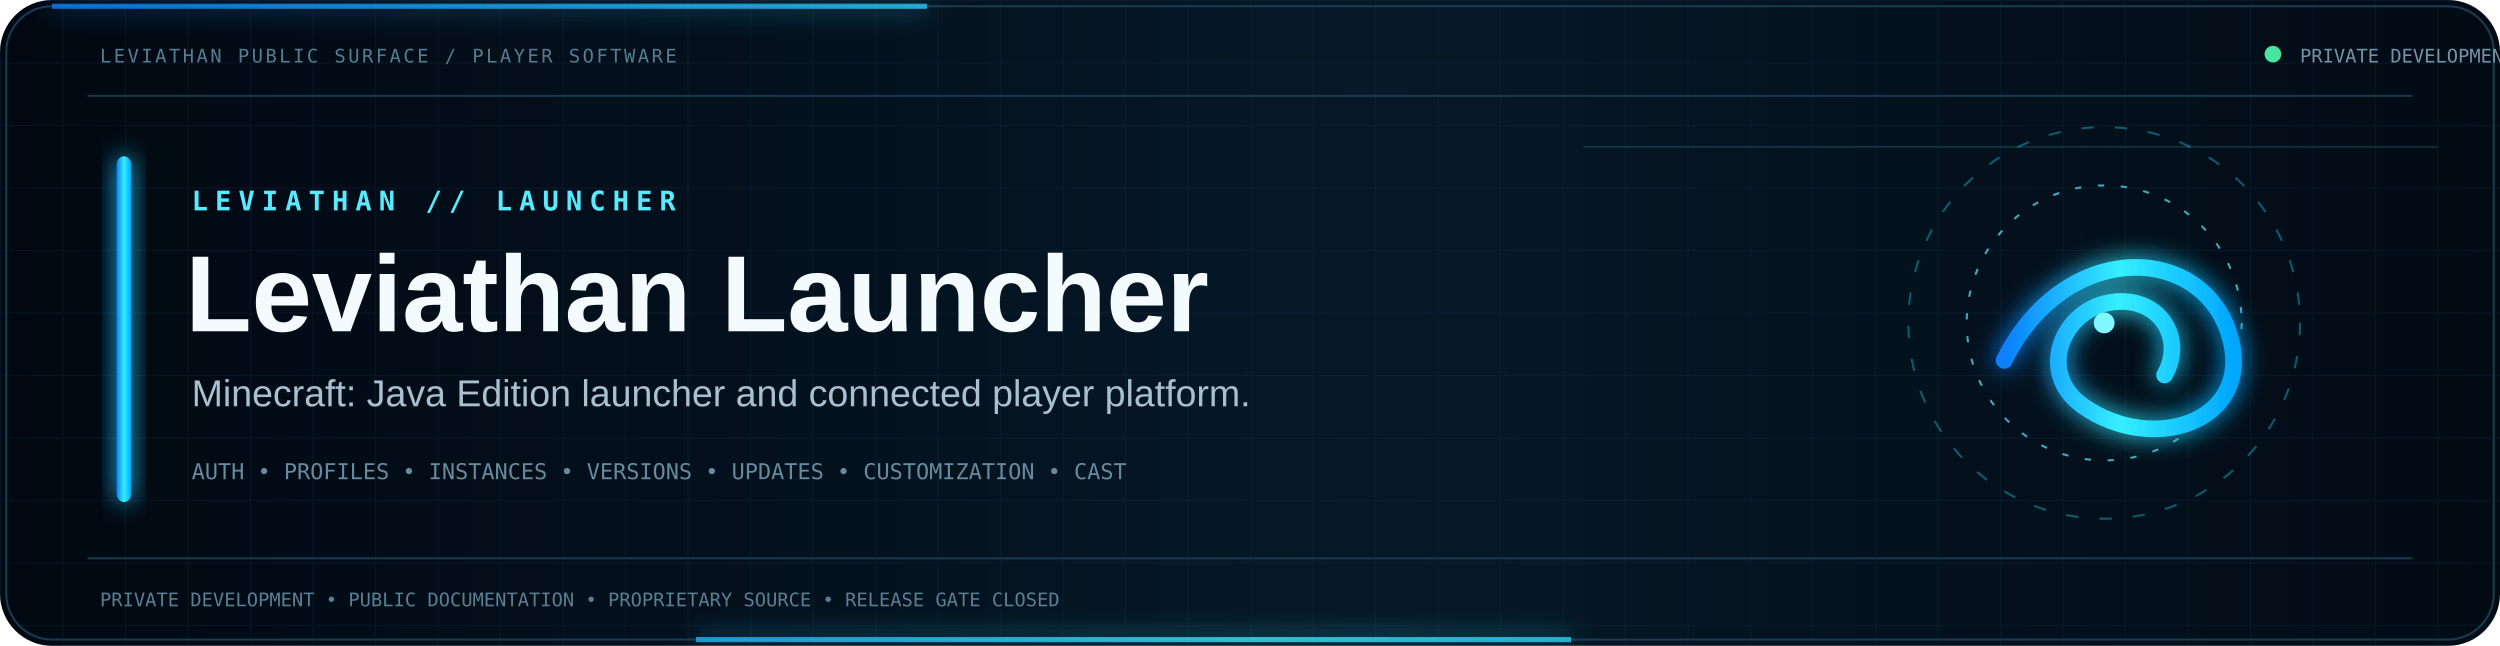
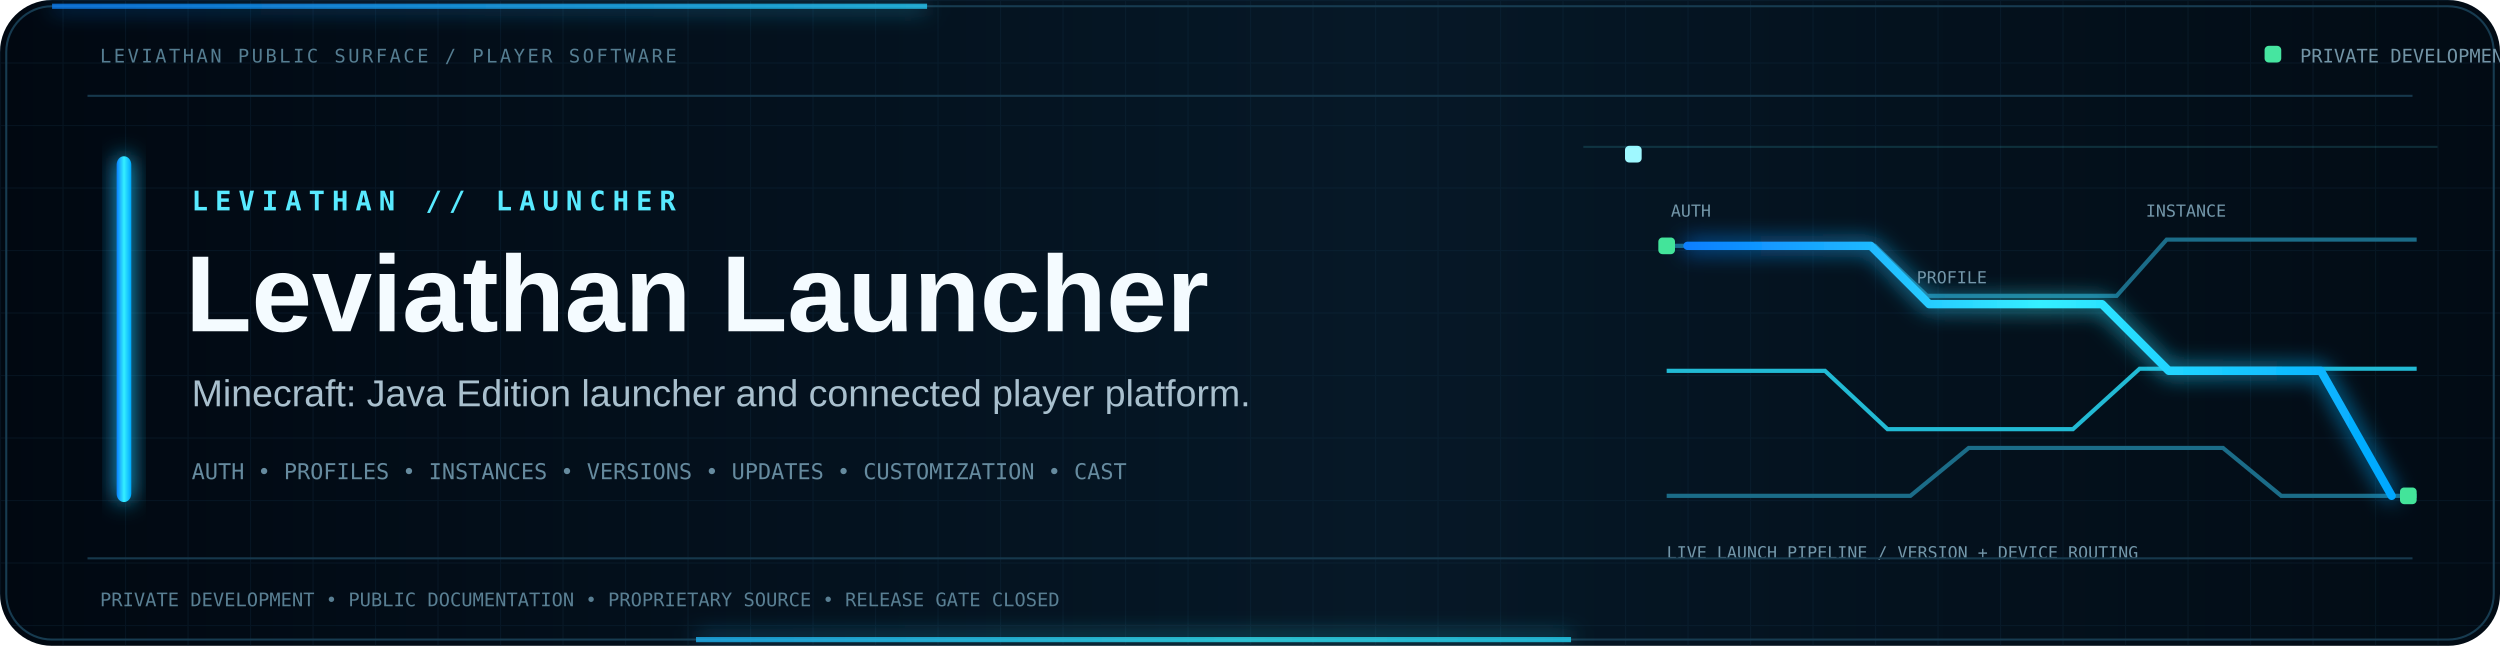
<svg xmlns="http://www.w3.org/2000/svg" width="1200" height="310" viewBox="0 0 1200 310">
  <defs>
    <linearGradient id="b" x1="0" x2="1">
      <stop stop-color="#010811" />
      <stop offset=".55" stop-color="#061827" />
      <stop offset="1" stop-color="#020b14" />
    </linearGradient>
    <linearGradient id="c" x1="0" x2="1">
      <stop stop-color="#087fff" />
      <stop offset=".5" stop-color="#35efff" />
      <stop offset="1" stop-color="#00a7ff" />
    </linearGradient>
    <filter id="g" x="-100%" y="-100%" width="300%" height="300%">
-       <feGaussianBlur stdDeviation="6" result="x" />
+       <feGaussianBlur stdDeviation="5" result="x" />
      <feMerge>
        <feMergeNode in="x" />
        <feMergeNode in="SourceGraphic" />
      </feMerge>
    </filter>
    <pattern id="p" width="30" height="30" patternUnits="userSpaceOnUse">
      <path d="M30 0H0V30" fill="none" stroke="#12344b" opacity=".25" />
    </pattern>
  </defs>
  <rect width="1200" height="310" rx="25" fill="url(#b)" />
  <rect width="1200" height="310" rx="25" fill="url(#p)" />
  <rect x="3" y="3" width="1194" height="304" rx="22" fill="none" stroke="#173b50" />
  <rect x="3" y="3" width="1194" height="304" rx="22" fill="none" stroke="url(#c)" stroke-width="2.5" stroke-dasharray="420 1480" filter="url(#g)" opacity=".75">
    <animate attributeName="stroke-dashoffset" values="0;-1900" dur="9s" repeatCount="indefinite" />
  </rect>
  <text x="48" y="30" fill="#557d91" font-family="ui-monospace,Consolas,monospace" font-size="9" letter-spacing="1.2">LEVIATHAN PUBLIC SURFACE / PLAYER SOFTWARE</text>
-   <circle cx="1091" cy="26" r="4" fill="#46e5a0">
+   <rect x="1087" y="22" width="8" height="8" rx="2" fill="#46e5a0">
    <animate attributeName="opacity" values=".3;1;.3" dur="1.5s" repeatCount="indefinite" />
-   </circle>
+   </rect>
  <text x="1104" y="30" fill="#7294a6" font-family="ui-monospace,Consolas,monospace" font-size="9">PRIVATE DEVELOPMENT</text>
  <line x1="42" y1="46" x2="1158" y2="46" stroke="#16384c" />
  <rect x="56" y="75" width="7" height="166" rx="4" fill="url(#c)" filter="url(#g)" />
  <text x="92" y="101" fill="#58eaff" font-family="ui-monospace,Consolas,monospace" font-size="13" font-weight="700" letter-spacing="3.4">LEVIATHAN // LAUNCHER</text>
  <text x="89" y="159" fill="#f4fbff" font-family="Segoe UI,Arial,sans-serif" font-size="52" font-weight="800">Leviathan Launcher</text>
  <text x="92" y="195" fill="#a9c0ce" font-family="Segoe UI,Arial,sans-serif" font-size="18">Minecraft: Java Edition launcher and connected player platform.</text>
  <text x="92" y="230" fill="#668b9f" font-family="ui-monospace,Consolas,monospace" font-size="10.5">AUTH • PROFILES • INSTANCES • VERSIONS • UPDATES • CUSTOMIZATION • CAST</text>
-   <g transform="translate(1010 155)">
-     <circle r="94" fill="none" stroke="#13b8da" stroke-dasharray="6 10" opacity=".45">
-       <animateTransform attributeName="transform" type="rotate" from="0" to="360" dur="20s" repeatCount="indefinite" />
-     </circle>
-     <circle r="66" fill="none" stroke="#54edff" stroke-dasharray="3 8" opacity=".7">
-       <animateTransform attributeName="transform" type="rotate" from="360" to="0" dur="12s" repeatCount="indefinite" />
-     </circle>
-     <path id="q" d="M-48 18C-18-42 50-38 61 9C70 48 23 63-10 40C-33 24-20-7 4-10C27-13 39 8 29 25" fill="none" stroke="url(#c)" stroke-width="8" stroke-linecap="round" filter="url(#g)" />
-     <circle r="5" fill="#81f7ff">
-       <animateMotion dur="4s" repeatCount="indefinite">
-         <mpath href="#q" />
+   <g transform="translate(780 70)" font-family="ui-monospace,Consolas,monospace" font-size="8">
+     <path d="M20 48 H120 L145 72 H236 L260 45 H380" fill="none" stroke="#1b6c88" stroke-width="2" />
+     <path d="M20 108 H96 L126 136 H215 L247 107 H380" fill="none" stroke="#22bad4" stroke-width="2" />
+     <path d="M20 168 H137 L165 145 H287 L315 168 H380" fill="none" stroke="#1b6c88" stroke-width="2" />
+     <path id="route" d="M30 48 H118 L146 76 H229 L261 108 H334 L368 168" fill="none" stroke="url(#c)" stroke-width="4" stroke-linecap="round" stroke-linejoin="round" filter="url(#g)" />
+     <rect width="8" height="8" rx="2" fill="#9ff8ff">
+       <animateMotion dur="4.5s" repeatCount="indefinite">
+         <mpath href="#route" />
      </animateMotion>
-     </circle>
+     </rect>
+     <g fill="#43e49a">
+       <rect x="16" y="44" width="8" height="8" rx="2" />
+       <rect x="372" y="164" width="8" height="8" rx="2" />
+     </g>
+     <text x="22" y="34" fill="#7397aa">AUTH</text>
+     <text x="140" y="66" fill="#7397aa">PROFILE</text>
+     <text x="250" y="34" fill="#7397aa">INSTANCE</text>
+     <text x="20" y="198" fill="#7397aa">LIVE LAUNCH PIPELINE / VERSION + DEVICE ROUTING</text>
  </g>
  <rect x="760" y="70" width="410" height="1" fill="#4eeeff" opacity=".14">
    <animate attributeName="y" values="70;254;70" dur="6.5s" repeatCount="indefinite" />
  </rect>
  <line x1="42" y1="268" x2="1158" y2="268" stroke="#16384c" />
  <text x="48" y="291" fill="#597f93" font-family="ui-monospace,Consolas,monospace" font-size="9">PRIVATE DEVELOPMENT • PUBLIC DOCUMENTATION • PROPRIETARY SOURCE • RELEASE GATE CLOSED</text>
</svg>
